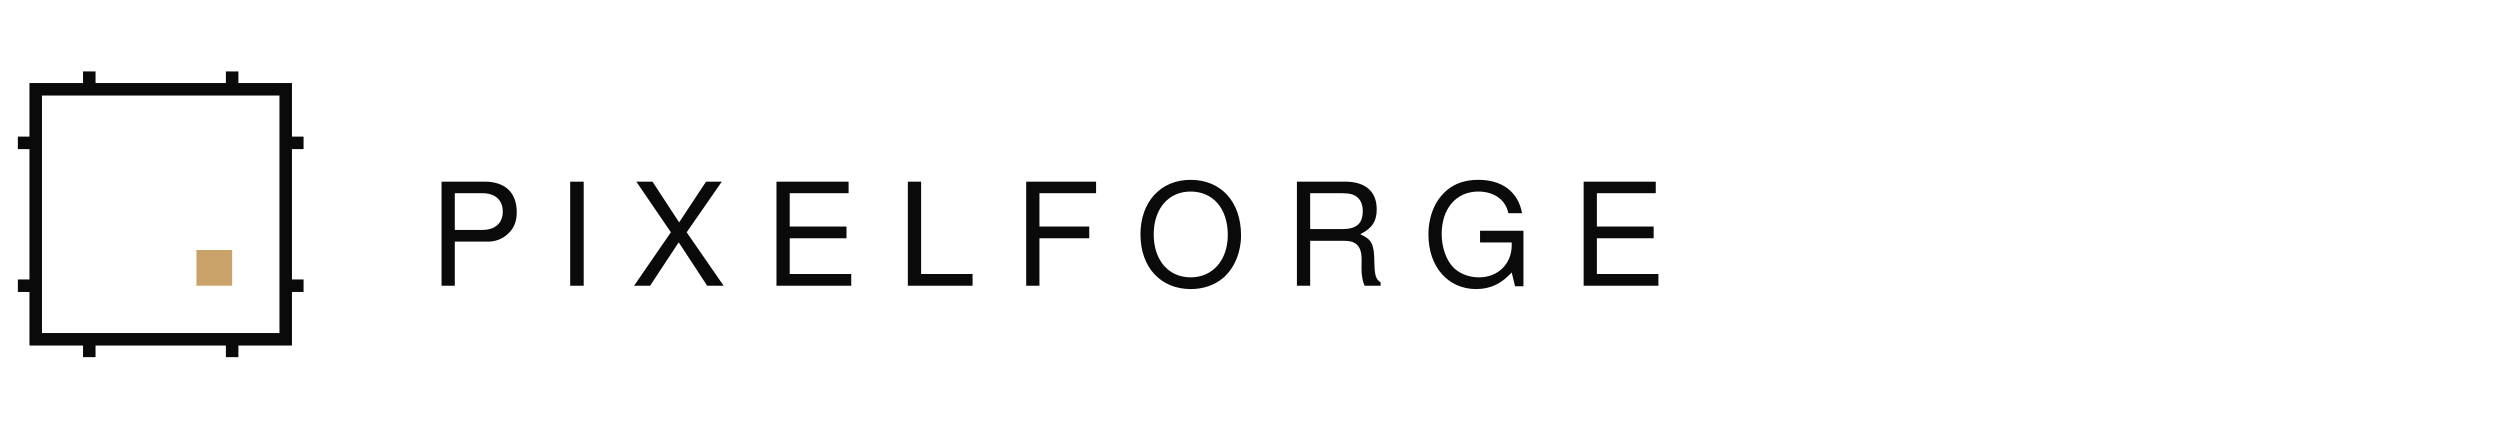
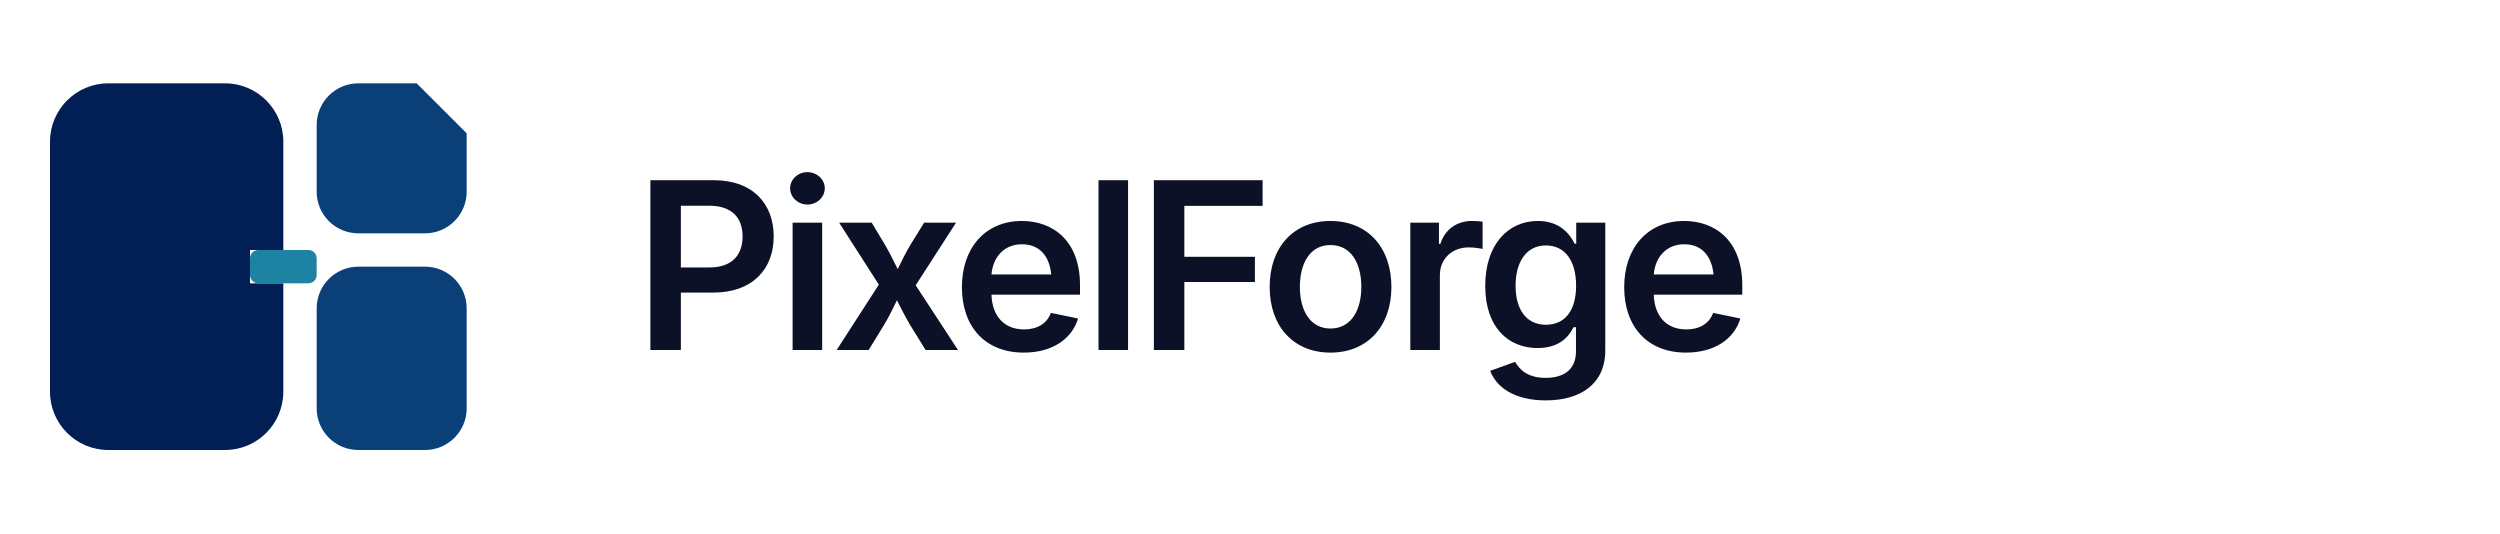
- <svg xmlns="http://www.w3.org/2000/svg" width="280" height="48" viewBox="0 0 280 48" fill="none">
-   <rect x="4" y="10" width="28" height="28" stroke="#0a0a0b" stroke-width="1.4" />
-   <path d="M4 16H2M10 10V8M32 16h2M26 10V8M4 32H2M10 38v2M32 32h2M26 38v2" stroke="#0a0a0b" stroke-width="1.4" />
-   <rect x="22" y="28" width="4" height="4" fill="#c9a36a" />
-   <text x="48" y="32" fill="#0a0a0b" font-family="IBM Plex Sans, Helvetica, Arial, sans-serif" font-size="16" letter-spacing="4.2">PIXELFORGE</text>
+ <svg xmlns="http://www.w3.org/2000/svg" viewBox="0 0 300 64" fill="none" role="img" aria-label="PixelForge">
+   <g transform="translate(0,0)">
+     <path fill="#011F55" d="M13 10h14a7 7 0 0 1 7 7v13h-4v4h4v13a7 7 0 0 1-7 7H13a7 7 0 0 1-7-7V17a7 7 0 0 1 7-7z" />
+     <path fill="#0B3F78" d="M43 10h7l6 6v7a5 5 0 0 1-5 5h-8a5 5 0 0 1-5-5v-8a5 5 0 0 1 5-5z" />
+     <rect x="38" y="32" width="18" height="22" rx="5" fill="#0B3F78" />
+     <rect x="30" y="30" width="8" height="4" rx="1" fill="#1E82A2" />
+   </g>
+   <text x="76" y="42" fill="#0C1127" font-family="Clarity City, Sora, Inter, ui-sans-serif, system-ui, sans-serif" font-size="28" font-weight="600" letter-spacing="-0.03em">PixelForge</text>
</svg>
